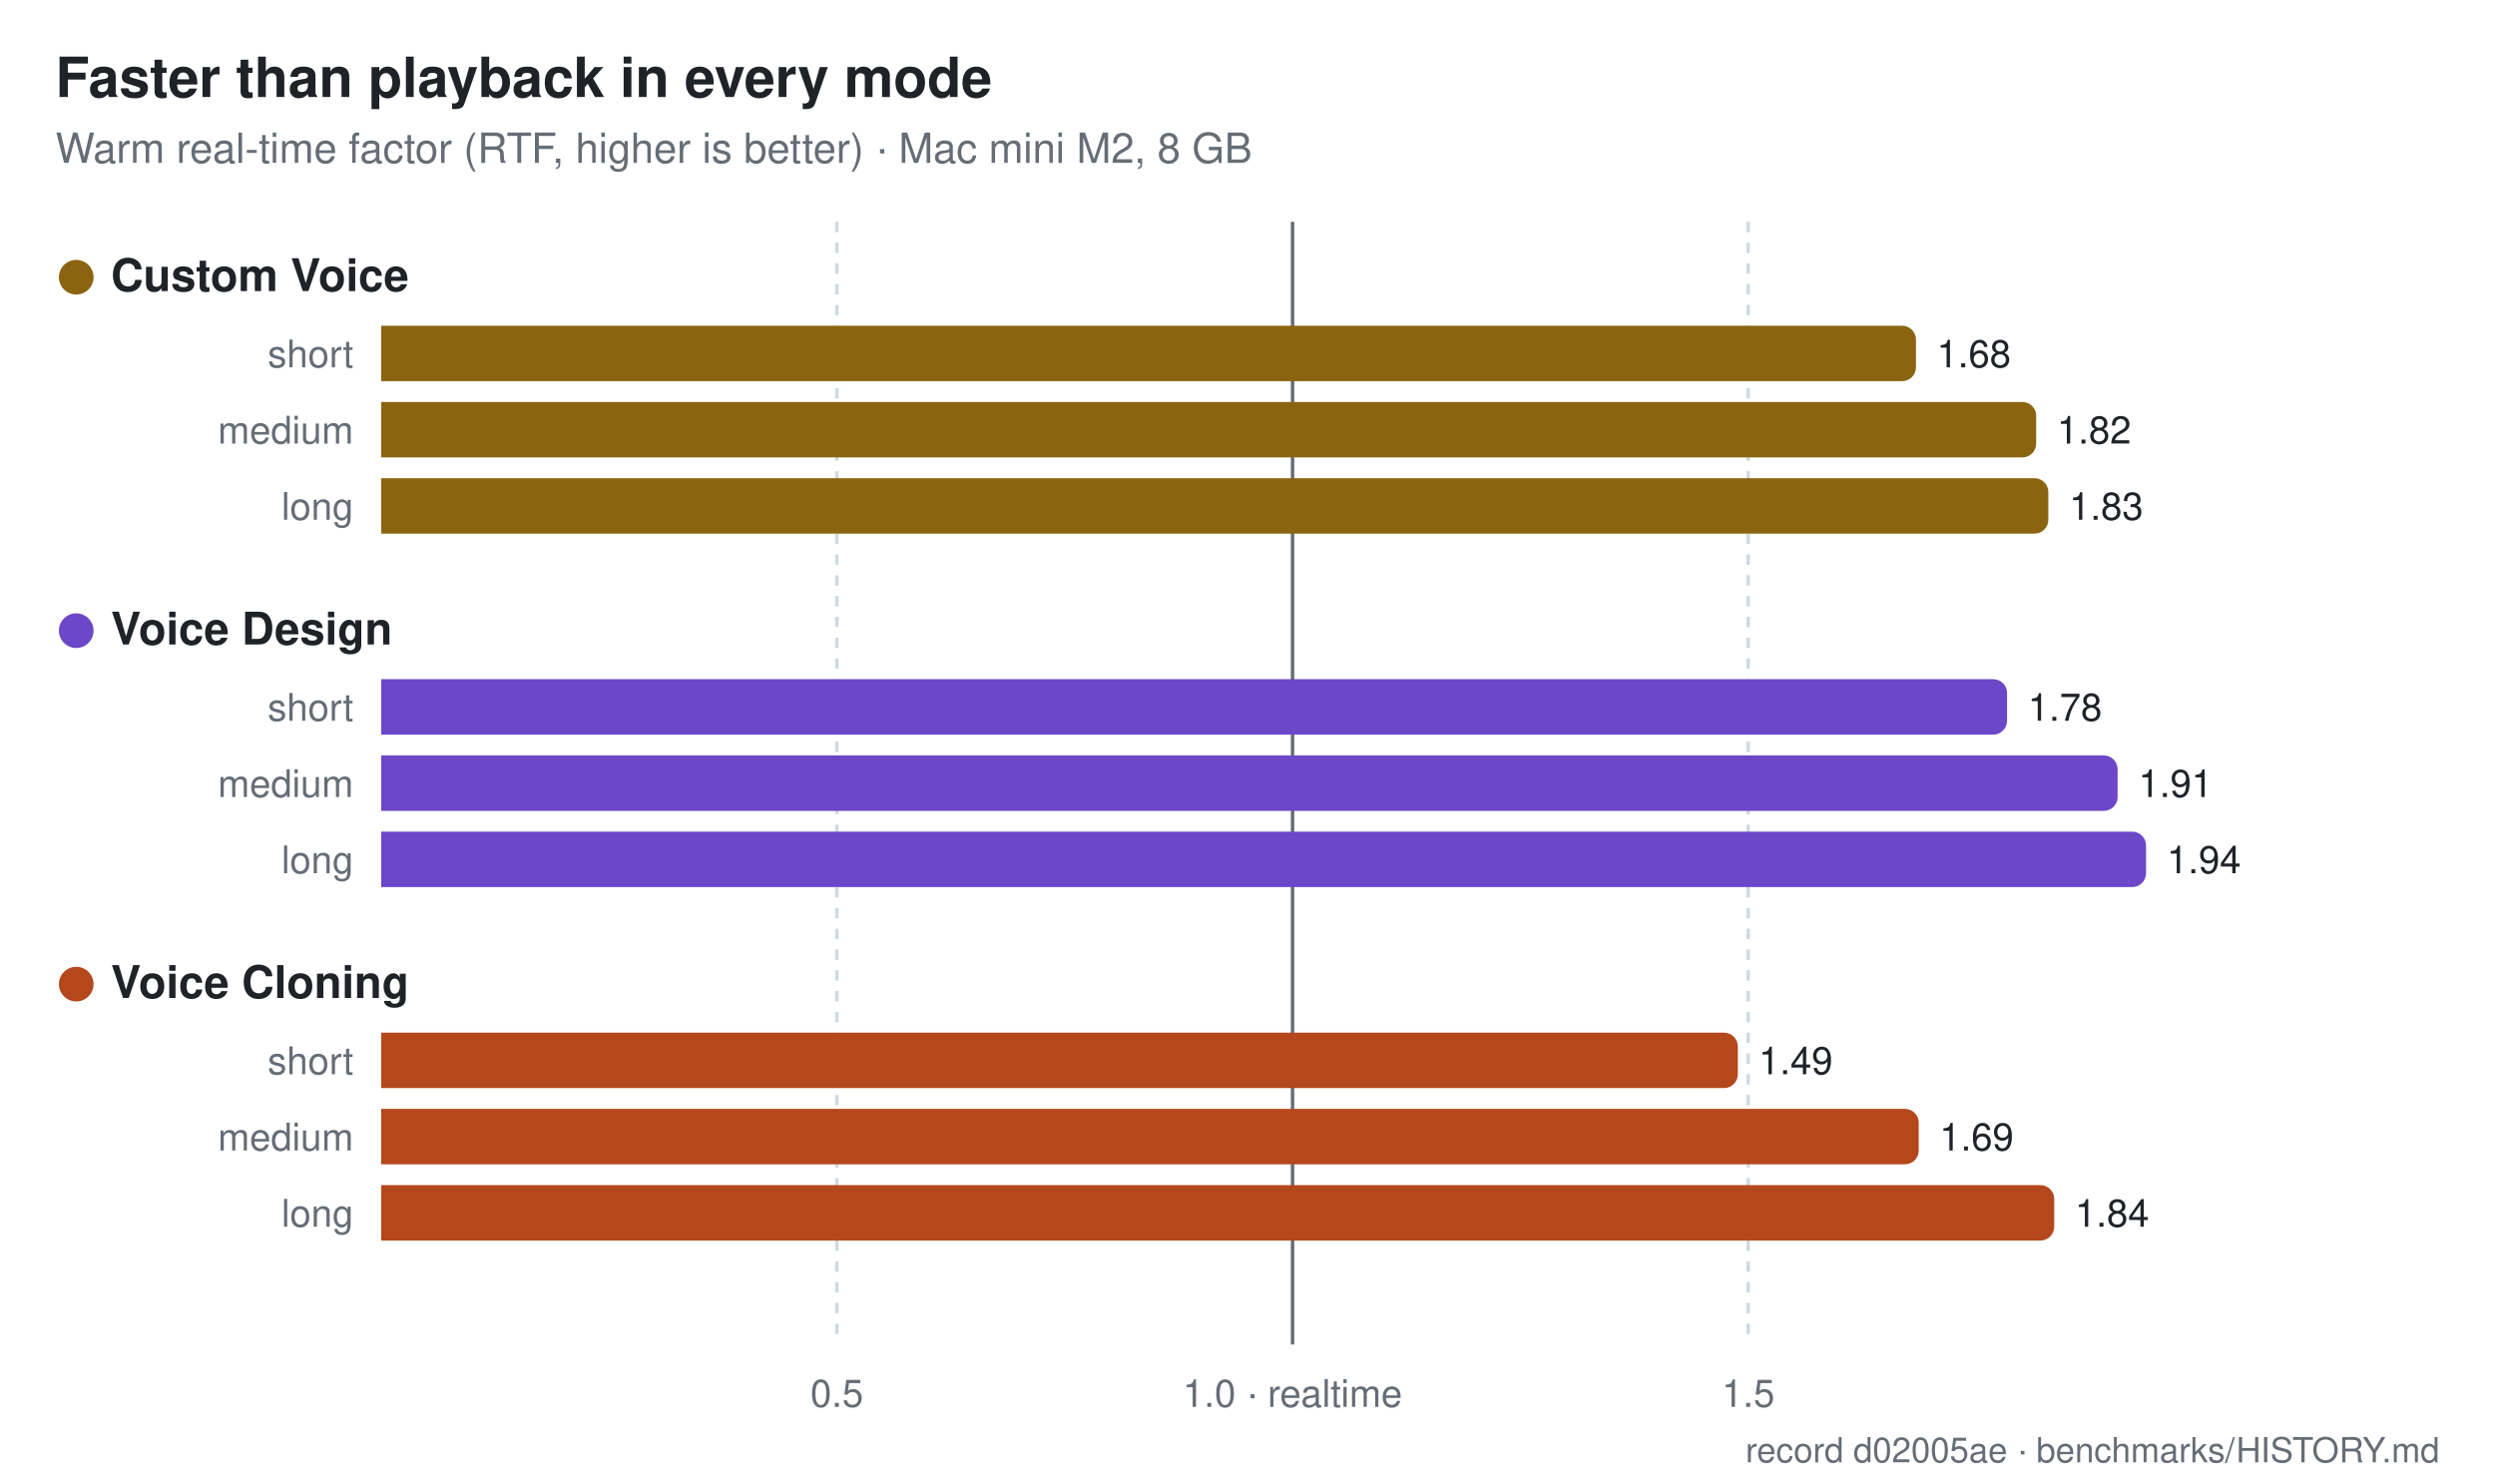
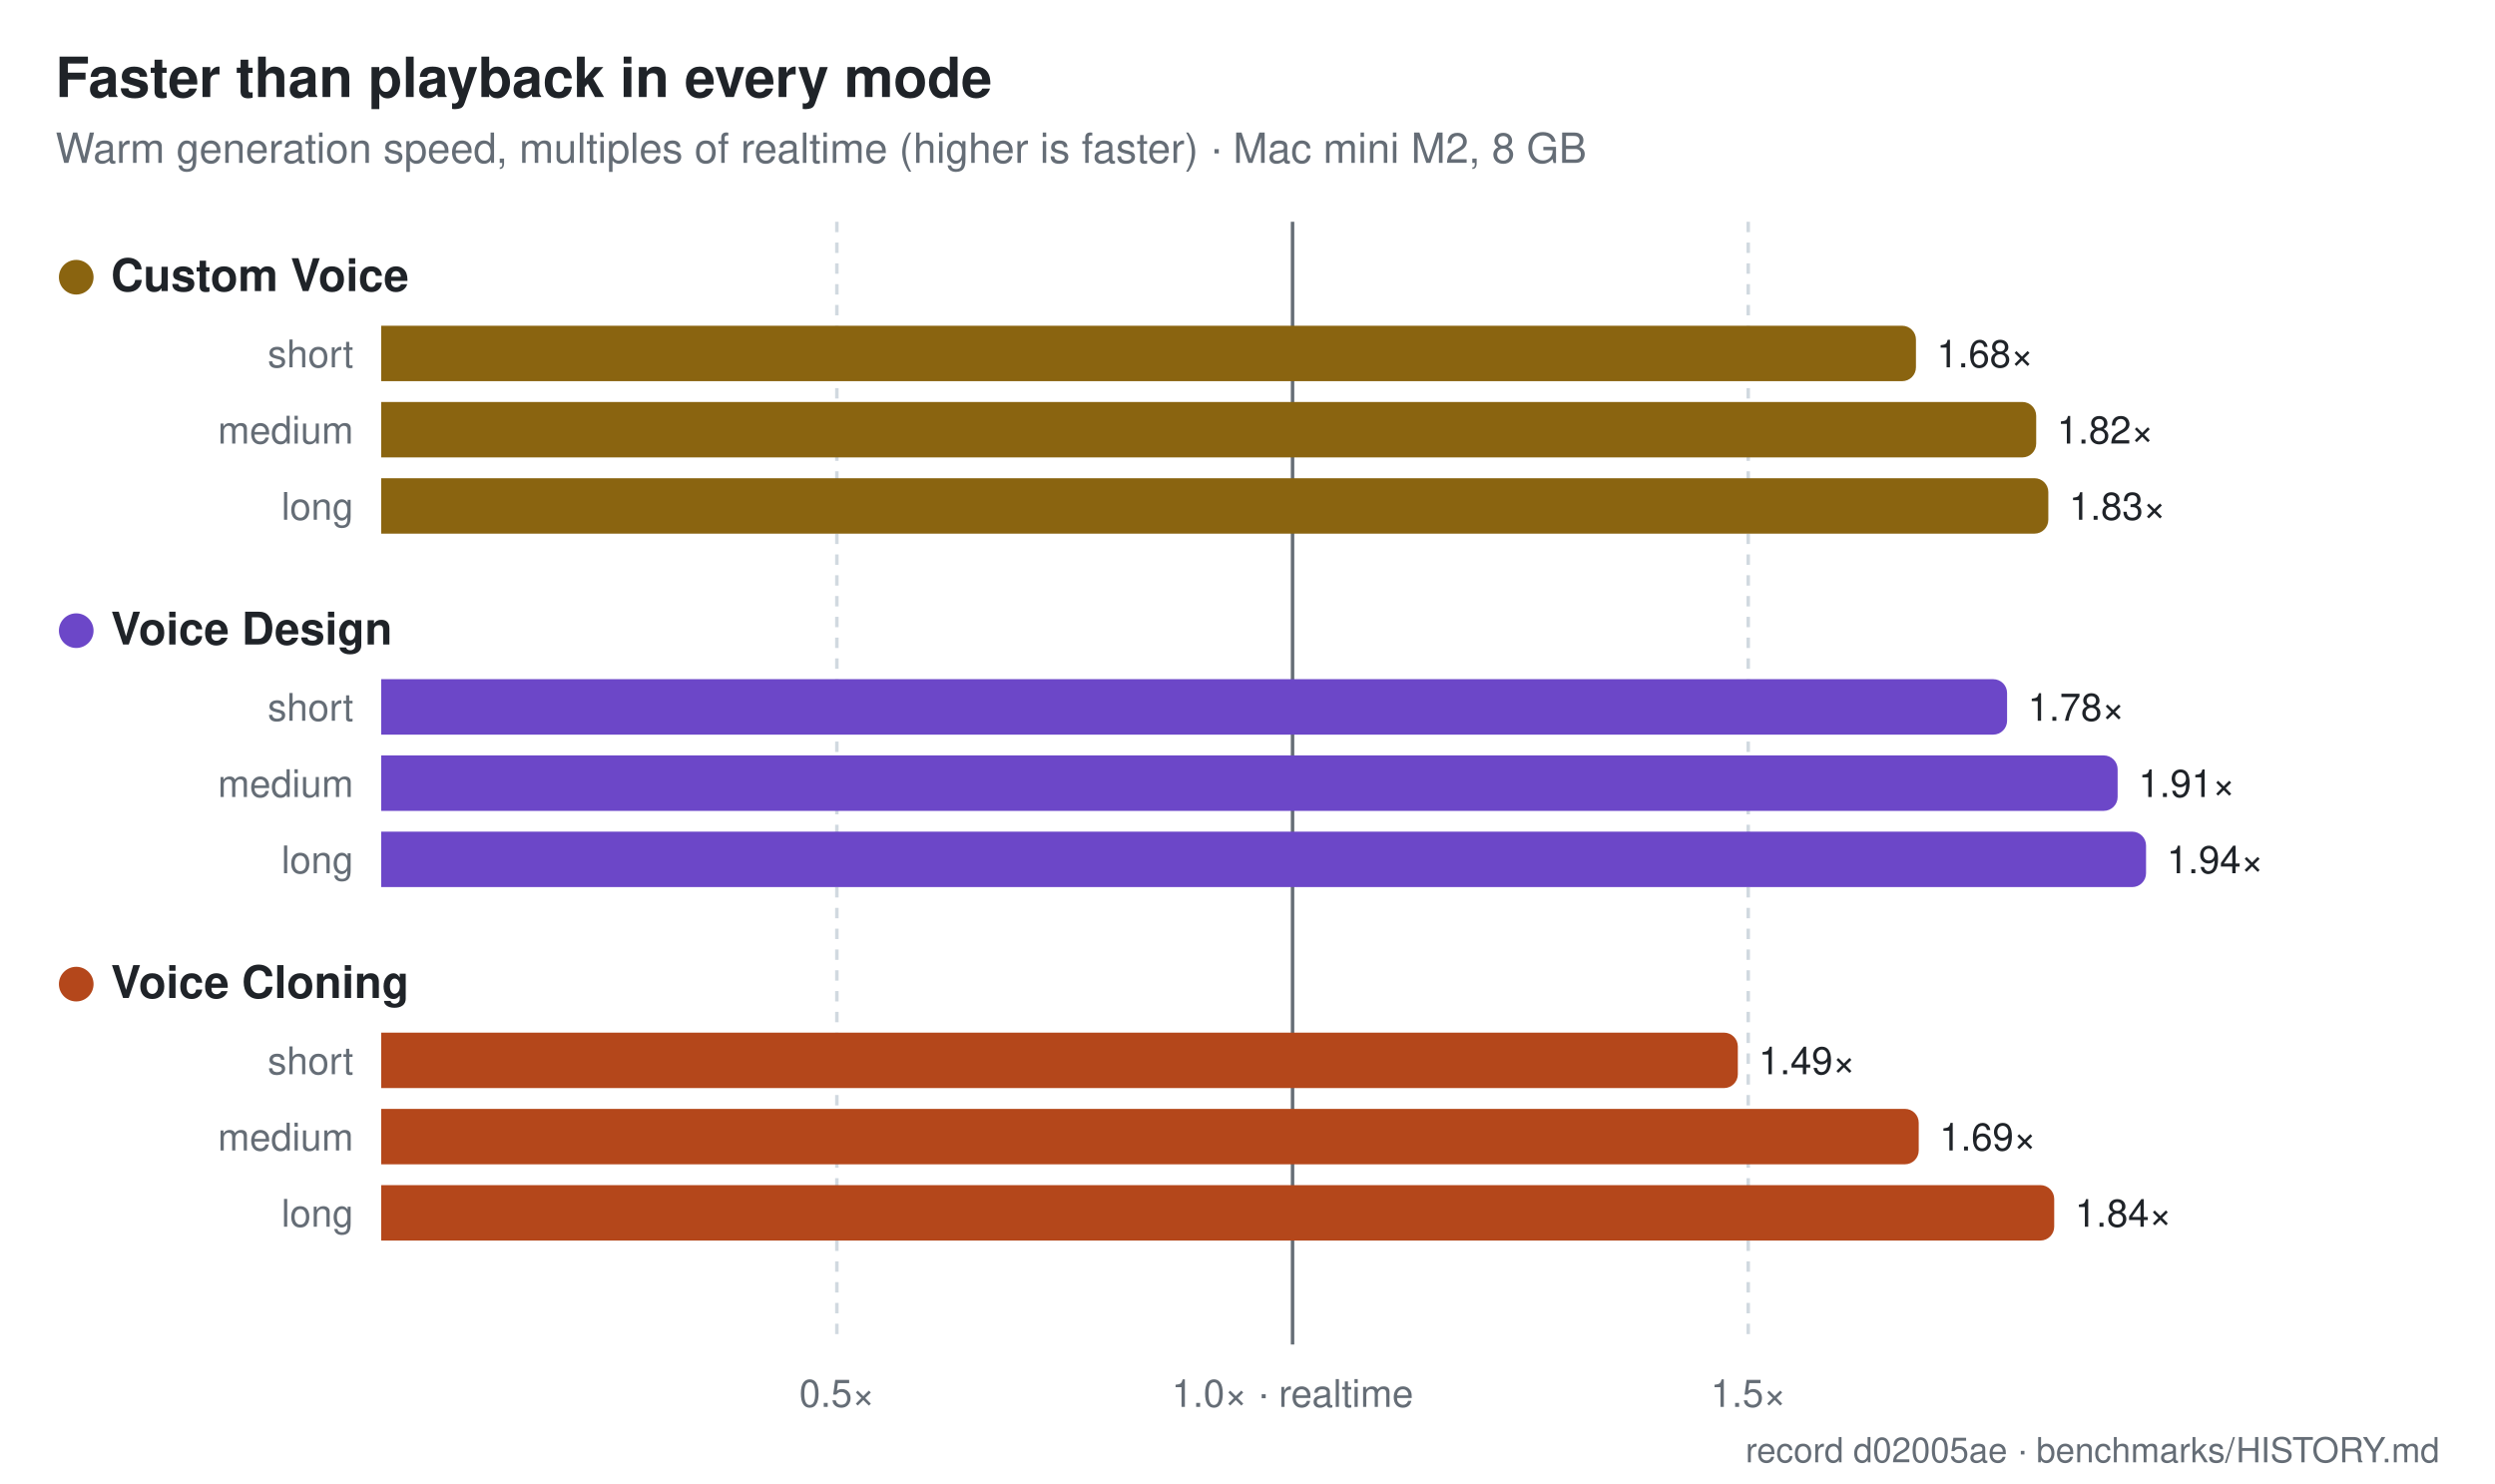
<svg xmlns="http://www.w3.org/2000/svg" width="720" height="428" viewBox="0 0 720 428" role="img">
  <g font-family="-apple-system,BlinkMacSystemFont,'Segoe UI',Helvetica,Arial,sans-serif">
    <text x="16.0" y="28.0" fill="#1f2328" font-size="16" font-weight="600" text-anchor="start">Faster than playback in every mode</text>
-     <text x="16.0" y="47.0" fill="#656d76" font-size="12" font-weight="normal" text-anchor="start">Warm real-time factor (RTF, higher is better) · Mac mini M2, 8 GB</text>
+     <text x="16.0" y="47.0" fill="#656d76" font-size="12" font-weight="normal" text-anchor="start">Warm generation speed, multiples of realtime (higher is faster) · Mac mini M2, 8 GB</text>
    <line x1="241.5" y1="64.0" x2="241.5" y2="388" stroke="#d1d9e0" stroke-width="1" stroke-dasharray="3 3" />
-     <text x="241.5" y="406.0" fill="#656d76" font-size="11" font-weight="normal" text-anchor="middle">0.5</text>
+     <text x="241.5" y="406.0" fill="#656d76" font-size="11" font-weight="normal" text-anchor="middle">0.5×</text>
    <line x1="373.0" y1="64.0" x2="373.0" y2="388" stroke="#656d76" stroke-width="1" />
-     <text x="373.0" y="406.0" fill="#656d76" font-size="11" font-weight="normal" text-anchor="middle">1.0 · realtime</text>
+     <text x="373.0" y="406.0" fill="#656d76" font-size="11" font-weight="normal" text-anchor="middle">1.0× · realtime</text>
    <line x1="504.5" y1="64.0" x2="504.5" y2="388" stroke="#d1d9e0" stroke-width="1" stroke-dasharray="3 3" />
-     <text x="504.5" y="406.0" fill="#656d76" font-size="11" font-weight="normal" text-anchor="middle">1.5</text>
+     <text x="504.5" y="406.0" fill="#656d76" font-size="11" font-weight="normal" text-anchor="middle">1.5×</text>
    <circle cx="22" cy="80.0" r="5" fill="#8A6410" />
    <text x="32.0" y="84.0" fill="#1f2328" font-size="13" font-weight="600" text-anchor="start">Custom Voice</text>
    <text x="102.0" y="106.0" fill="#656d76" font-size="11" font-weight="normal" text-anchor="end">short</text>
    <path d="M110.0 94.0 h438.9 a4 4 0 0 1 4 4 v8.0 a4 4 0 0 1 -4 4 h-438.9 z" fill="#8A6410" />
-     <text x="558.9" y="106.0" fill="#1f2328" font-size="11" font-weight="normal" text-anchor="start">1.68</text>
+     <text x="558.9" y="106.0" fill="#1f2328" font-size="11" font-weight="normal" text-anchor="start">1.68×</text>
    <text x="102.0" y="128.0" fill="#656d76" font-size="11" font-weight="normal" text-anchor="end">medium</text>
    <path d="M110.0 116.0 h473.6 a4 4 0 0 1 4 4 v8.0 a4 4 0 0 1 -4 4 h-473.6 z" fill="#8A6410" />
-     <text x="593.6" y="128.0" fill="#1f2328" font-size="11" font-weight="normal" text-anchor="start">1.82</text>
+     <text x="593.6" y="128.0" fill="#1f2328" font-size="11" font-weight="normal" text-anchor="start">1.82×</text>
    <text x="102.0" y="150.0" fill="#656d76" font-size="11" font-weight="normal" text-anchor="end">long</text>
    <path d="M110.0 138.0 h477.1 a4 4 0 0 1 4 4 v8.0 a4 4 0 0 1 -4 4 h-477.1 z" fill="#8A6410" />
-     <text x="597.1" y="150.0" fill="#1f2328" font-size="11" font-weight="normal" text-anchor="start">1.83</text>
+     <text x="597.1" y="150.0" fill="#1f2328" font-size="11" font-weight="normal" text-anchor="start">1.83×</text>
    <circle cx="22" cy="182.0" r="5" fill="#6C47C8" />
    <text x="32.0" y="186.0" fill="#1f2328" font-size="13" font-weight="600" text-anchor="start">Voice Design</text>
    <text x="102.0" y="208.0" fill="#656d76" font-size="11" font-weight="normal" text-anchor="end">short</text>
    <path d="M110.0 196.0 h465.2 a4 4 0 0 1 4 4 v8.0 a4 4 0 0 1 -4 4 h-465.2 z" fill="#6C47C8" />
-     <text x="585.2" y="208.0" fill="#1f2328" font-size="11" font-weight="normal" text-anchor="start">1.78</text>
+     <text x="585.2" y="208.0" fill="#1f2328" font-size="11" font-weight="normal" text-anchor="start">1.78×</text>
    <text x="102.0" y="230.0" fill="#656d76" font-size="11" font-weight="normal" text-anchor="end">medium</text>
    <path d="M110.0 218.0 h497.1 a4 4 0 0 1 4 4 v8.0 a4 4 0 0 1 -4 4 h-497.1 z" fill="#6C47C8" />
-     <text x="617.1" y="230.0" fill="#1f2328" font-size="11" font-weight="normal" text-anchor="start">1.91</text>
+     <text x="617.1" y="230.0" fill="#1f2328" font-size="11" font-weight="normal" text-anchor="start">1.91×</text>
    <text x="102.0" y="252.0" fill="#656d76" font-size="11" font-weight="normal" text-anchor="end">long</text>
    <path d="M110.0 240.0 h505.3 a4 4 0 0 1 4 4 v8.0 a4 4 0 0 1 -4 4 h-505.3 z" fill="#6C47C8" />
-     <text x="625.3" y="252.0" fill="#1f2328" font-size="11" font-weight="normal" text-anchor="start">1.94</text>
+     <text x="625.3" y="252.0" fill="#1f2328" font-size="11" font-weight="normal" text-anchor="start">1.94×</text>
    <circle cx="22" cy="284.0" r="5" fill="#B4471B" />
    <text x="32.0" y="288.0" fill="#1f2328" font-size="13" font-weight="600" text-anchor="start">Voice Cloning</text>
    <text x="102.0" y="310.0" fill="#656d76" font-size="11" font-weight="normal" text-anchor="end">short</text>
    <path d="M110.0 298.0 h387.5 a4 4 0 0 1 4 4 v8.0 a4 4 0 0 1 -4 4 h-387.5 z" fill="#B4471B" />
-     <text x="507.5" y="310.0" fill="#1f2328" font-size="11" font-weight="normal" text-anchor="start">1.49</text>
+     <text x="507.5" y="310.0" fill="#1f2328" font-size="11" font-weight="normal" text-anchor="start">1.49×</text>
    <text x="102.0" y="332.0" fill="#656d76" font-size="11" font-weight="normal" text-anchor="end">medium</text>
    <path d="M110.0 320.0 h439.7 a4 4 0 0 1 4 4 v8.0 a4 4 0 0 1 -4 4 h-439.7 z" fill="#B4471B" />
-     <text x="559.7" y="332.0" fill="#1f2328" font-size="11" font-weight="normal" text-anchor="start">1.69</text>
+     <text x="559.7" y="332.0" fill="#1f2328" font-size="11" font-weight="normal" text-anchor="start">1.69×</text>
    <text x="102.0" y="354.0" fill="#656d76" font-size="11" font-weight="normal" text-anchor="end">long</text>
    <path d="M110.0 342.0 h478.8 a4 4 0 0 1 4 4 v8.0 a4 4 0 0 1 -4 4 h-478.8 z" fill="#B4471B" />
-     <text x="598.8" y="354.0" fill="#1f2328" font-size="11" font-weight="normal" text-anchor="start">1.84</text>
+     <text x="598.8" y="354.0" fill="#1f2328" font-size="11" font-weight="normal" text-anchor="start">1.84×</text>
    <text x="704.0" y="422.0" fill="#656d76" font-size="10" font-weight="normal" text-anchor="end">record d02005ae · benchmarks/HISTORY.md</text>
  </g>
</svg>
